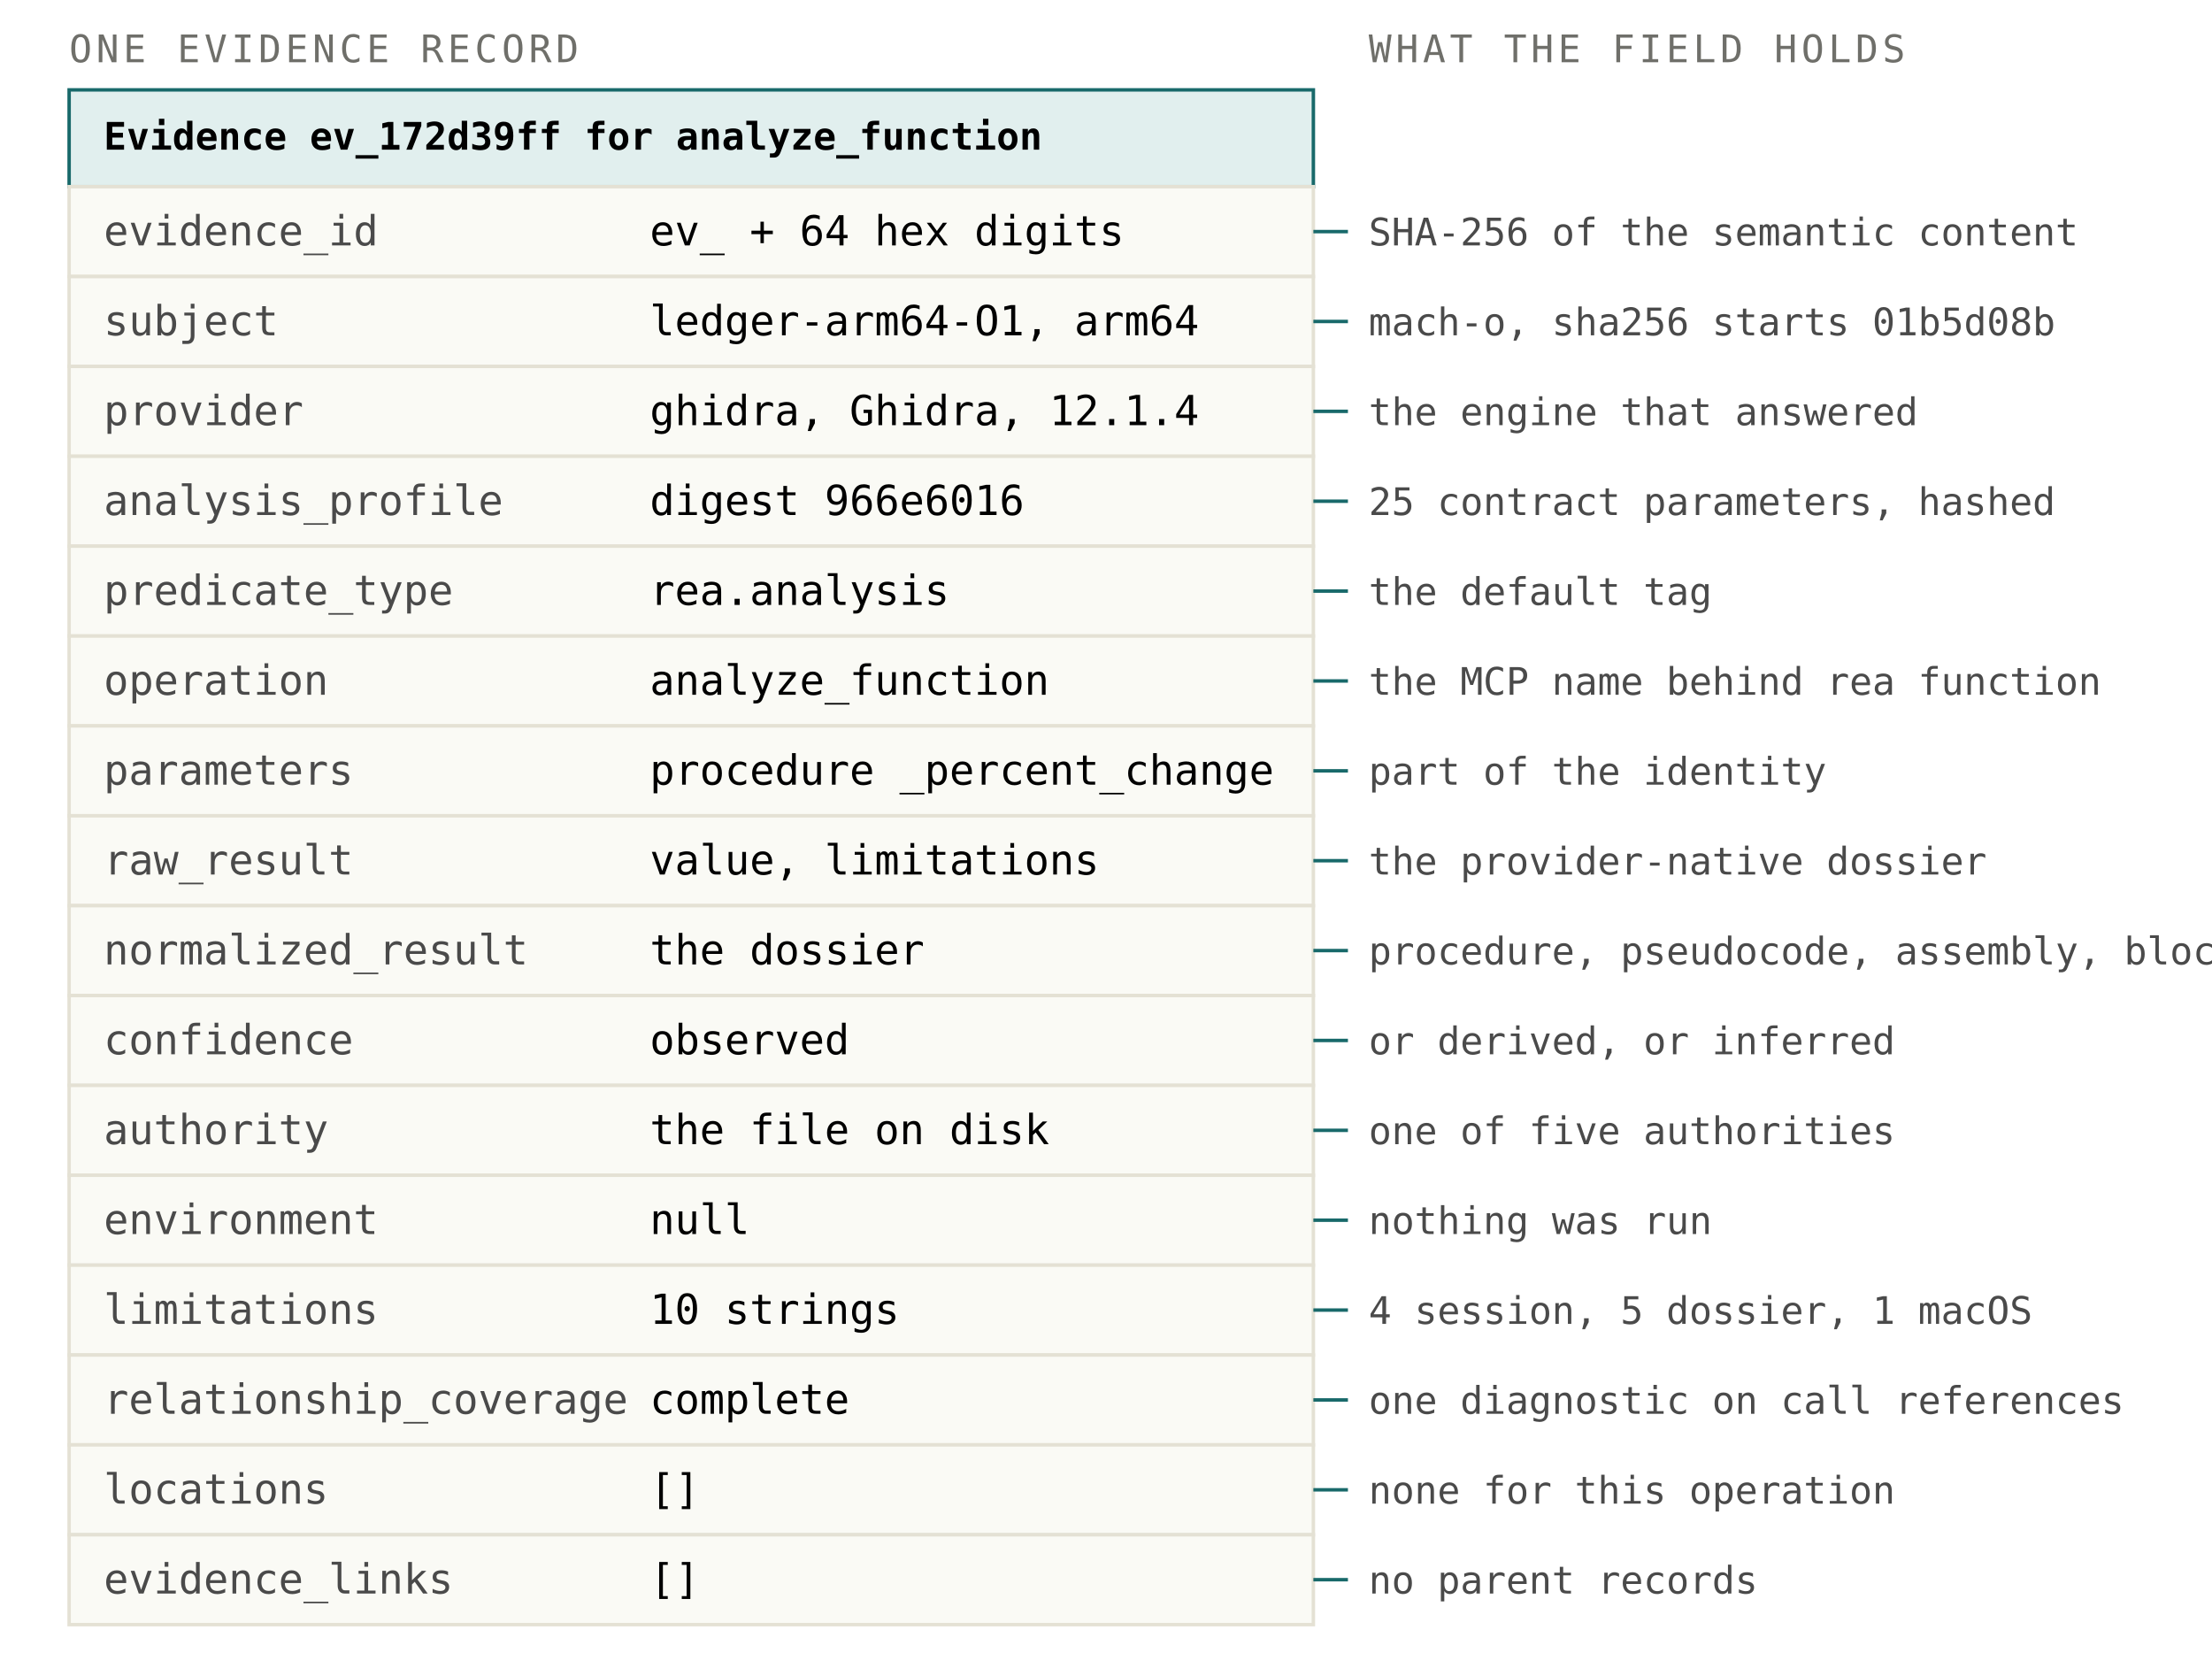
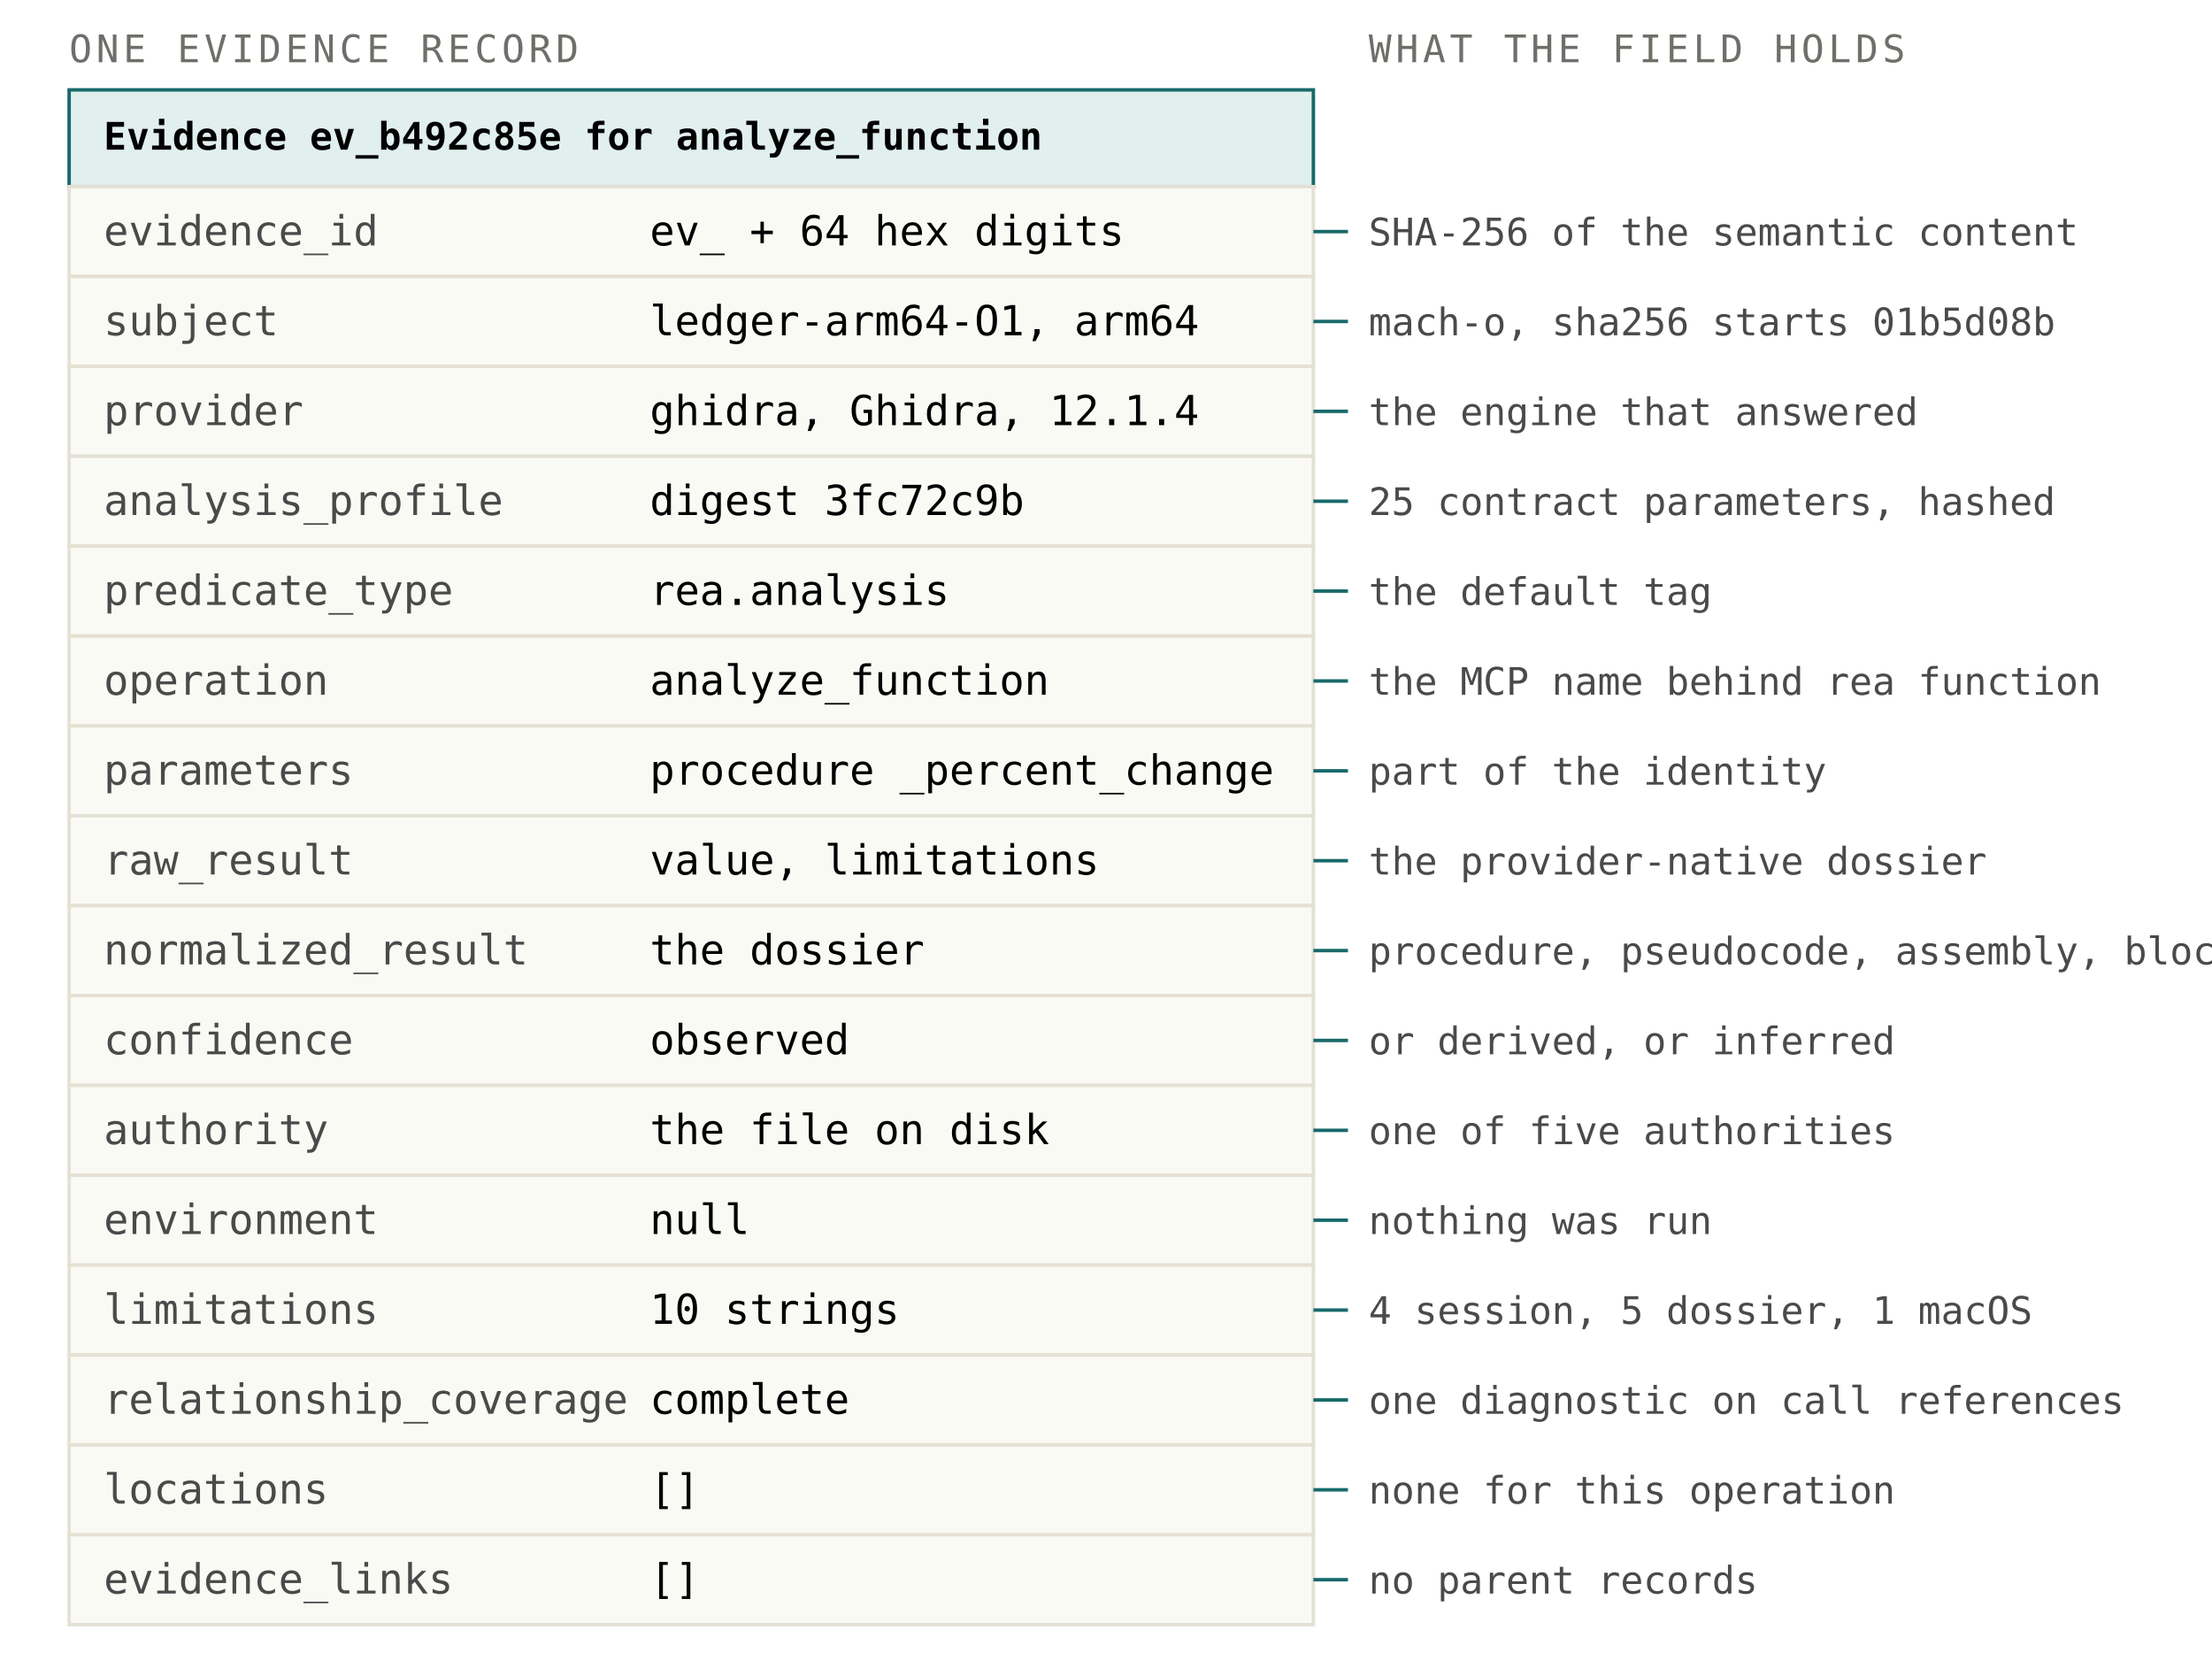
<svg xmlns="http://www.w3.org/2000/svg" viewBox="0 0 640 478" role="img" aria-labelledby="fig-1-3-title fig-1-3-desc" font-family="JetBrains Mono, ui-monospace, monospace">
  <text x="20" y="18" font-size="11" letter-spacing="1.2" fill="var(--m-ink-mute, #6f6f6a)">ONE EVIDENCE RECORD</text>
  <text x="396" y="18" font-size="11" letter-spacing="1.2" fill="var(--m-ink-mute, #6f6f6a)">WHAT THE FIELD HOLDS</text>
  <rect x="20" y="26" width="360" height="28" fill="var(--m-teal-fill, #e1efee)" stroke="var(--m-teal-ink, #18696a)" />
-   <text x="30" y="43.3" font-size="11" font-weight="700">Evidence ev_172d39ff for analyze_function</text>
+   <text x="30" y="43.3" font-size="11" font-weight="700">Evidence ev_b492c85e for analyze_function</text>
  <rect x="20" y="54" width="360" height="26" fill="var(--m-paper, #fafaf5)" stroke="var(--m-panel-edge, #e4e1d4)" />
  <text x="30" y="71" font-size="12" fill="var(--m-ink-soft, #4a4a4a)">evidence_id</text>
  <text x="188" y="71" font-size="12">ev_ + 64 hex digits</text>
  <line x1="380" y1="67" x2="390" y2="67" stroke="var(--m-teal-ink, #18696a)" stroke-width="1" />
  <text x="396" y="71" font-size="11" class="m-serif" fill="var(--m-ink-soft, #4a4a4a)">SHA-256 of the semantic content</text>
  <rect x="20" y="80" width="360" height="26" fill="var(--m-paper, #fafaf5)" stroke="var(--m-panel-edge, #e4e1d4)" />
  <text x="30" y="97" font-size="12" fill="var(--m-ink-soft, #4a4a4a)">subject</text>
  <text x="188" y="97" font-size="12">ledger-arm64-O1, arm64</text>
  <line x1="380" y1="93" x2="390" y2="93" stroke="var(--m-teal-ink, #18696a)" stroke-width="1" />
  <text x="396" y="97" font-size="11" class="m-serif" fill="var(--m-ink-soft, #4a4a4a)">mach-o, sha256 starts 01b5d08b</text>
  <rect x="20" y="106" width="360" height="26" fill="var(--m-paper, #fafaf5)" stroke="var(--m-panel-edge, #e4e1d4)" />
  <text x="30" y="123" font-size="12" fill="var(--m-ink-soft, #4a4a4a)">provider</text>
  <text x="188" y="123" font-size="12">ghidra, Ghidra, 12.1.4</text>
  <line x1="380" y1="119" x2="390" y2="119" stroke="var(--m-teal-ink, #18696a)" stroke-width="1" />
  <text x="396" y="123" font-size="11" class="m-serif" fill="var(--m-ink-soft, #4a4a4a)">the engine that answered</text>
  <rect x="20" y="132" width="360" height="26" fill="var(--m-paper, #fafaf5)" stroke="var(--m-panel-edge, #e4e1d4)" />
  <text x="30" y="149" font-size="12" fill="var(--m-ink-soft, #4a4a4a)">analysis_profile</text>
-   <text x="188" y="149" font-size="12">digest 966e6016</text>
+   <text x="188" y="149" font-size="12">digest 3fc72c9b</text>
  <line x1="380" y1="145" x2="390" y2="145" stroke="var(--m-teal-ink, #18696a)" stroke-width="1" />
  <text x="396" y="149" font-size="11" class="m-serif" fill="var(--m-ink-soft, #4a4a4a)">25 contract parameters, hashed</text>
  <rect x="20" y="158" width="360" height="26" fill="var(--m-paper, #fafaf5)" stroke="var(--m-panel-edge, #e4e1d4)" />
  <text x="30" y="175" font-size="12" fill="var(--m-ink-soft, #4a4a4a)">predicate_type</text>
  <text x="188" y="175" font-size="12">rea.analysis</text>
  <line x1="380" y1="171" x2="390" y2="171" stroke="var(--m-teal-ink, #18696a)" stroke-width="1" />
  <text x="396" y="175" font-size="11" class="m-serif" fill="var(--m-ink-soft, #4a4a4a)">the default tag</text>
  <rect x="20" y="184" width="360" height="26" fill="var(--m-paper, #fafaf5)" stroke="var(--m-panel-edge, #e4e1d4)" />
  <text x="30" y="201" font-size="12" fill="var(--m-ink-soft, #4a4a4a)">operation</text>
  <text x="188" y="201" font-size="12">analyze_function</text>
  <line x1="380" y1="197" x2="390" y2="197" stroke="var(--m-teal-ink, #18696a)" stroke-width="1" />
  <text x="396" y="201" font-size="11" class="m-serif" fill="var(--m-ink-soft, #4a4a4a)">the MCP name behind rea function</text>
  <rect x="20" y="210" width="360" height="26" fill="var(--m-paper, #fafaf5)" stroke="var(--m-panel-edge, #e4e1d4)" />
  <text x="30" y="227" font-size="12" fill="var(--m-ink-soft, #4a4a4a)">parameters</text>
  <text x="188" y="227" font-size="12">procedure _percent_change</text>
  <line x1="380" y1="223" x2="390" y2="223" stroke="var(--m-teal-ink, #18696a)" stroke-width="1" />
  <text x="396" y="227" font-size="11" class="m-serif" fill="var(--m-ink-soft, #4a4a4a)">part of the identity</text>
  <rect x="20" y="236" width="360" height="26" fill="var(--m-paper, #fafaf5)" stroke="var(--m-panel-edge, #e4e1d4)" />
  <text x="30" y="253" font-size="12" fill="var(--m-ink-soft, #4a4a4a)">raw_result</text>
  <text x="188" y="253" font-size="12">value, limitations</text>
  <line x1="380" y1="249" x2="390" y2="249" stroke="var(--m-teal-ink, #18696a)" stroke-width="1" />
  <text x="396" y="253" font-size="11" class="m-serif" fill="var(--m-ink-soft, #4a4a4a)">the provider-native dossier</text>
  <rect x="20" y="262" width="360" height="26" fill="var(--m-paper, #fafaf5)" stroke="var(--m-panel-edge, #e4e1d4)" />
  <text x="30" y="279" font-size="12" fill="var(--m-ink-soft, #4a4a4a)">normalized_result</text>
  <text x="188" y="279" font-size="12">the dossier</text>
  <line x1="380" y1="275" x2="390" y2="275" stroke="var(--m-teal-ink, #18696a)" stroke-width="1" />
  <text x="396" y="279" font-size="11" class="m-serif" fill="var(--m-ink-soft, #4a4a4a)">procedure, pseudocode, assembly, blocks</text>
  <rect x="20" y="288" width="360" height="26" fill="var(--m-paper, #fafaf5)" stroke="var(--m-panel-edge, #e4e1d4)" />
  <text x="30" y="305" font-size="12" fill="var(--m-ink-soft, #4a4a4a)">confidence</text>
  <text x="188" y="305" font-size="12">observed</text>
  <line x1="380" y1="301" x2="390" y2="301" stroke="var(--m-teal-ink, #18696a)" stroke-width="1" />
  <text x="396" y="305" font-size="11" class="m-serif" fill="var(--m-ink-soft, #4a4a4a)">or derived, or inferred</text>
  <rect x="20" y="314" width="360" height="26" fill="var(--m-paper, #fafaf5)" stroke="var(--m-panel-edge, #e4e1d4)" />
  <text x="30" y="331" font-size="12" fill="var(--m-ink-soft, #4a4a4a)">authority</text>
  <text x="188" y="331" font-size="12">the file on disk</text>
  <line x1="380" y1="327" x2="390" y2="327" stroke="var(--m-teal-ink, #18696a)" stroke-width="1" />
  <text x="396" y="331" font-size="11" class="m-serif" fill="var(--m-ink-soft, #4a4a4a)">one of five authorities</text>
  <rect x="20" y="340" width="360" height="26" fill="var(--m-paper, #fafaf5)" stroke="var(--m-panel-edge, #e4e1d4)" />
  <text x="30" y="357" font-size="12" fill="var(--m-ink-soft, #4a4a4a)">environment</text>
  <text x="188" y="357" font-size="12">null</text>
  <line x1="380" y1="353" x2="390" y2="353" stroke="var(--m-teal-ink, #18696a)" stroke-width="1" />
  <text x="396" y="357" font-size="11" class="m-serif" fill="var(--m-ink-soft, #4a4a4a)">nothing was run</text>
  <rect x="20" y="366" width="360" height="26" fill="var(--m-paper, #fafaf5)" stroke="var(--m-panel-edge, #e4e1d4)" />
  <text x="30" y="383" font-size="12" fill="var(--m-ink-soft, #4a4a4a)">limitations</text>
  <text x="188" y="383" font-size="12">10 strings</text>
  <line x1="380" y1="379" x2="390" y2="379" stroke="var(--m-teal-ink, #18696a)" stroke-width="1" />
  <text x="396" y="383" font-size="11" class="m-serif" fill="var(--m-ink-soft, #4a4a4a)">4 session, 5 dossier, 1 macOS</text>
  <rect x="20" y="392" width="360" height="26" fill="var(--m-paper, #fafaf5)" stroke="var(--m-panel-edge, #e4e1d4)" />
  <text x="30" y="409" font-size="12" fill="var(--m-ink-soft, #4a4a4a)">relationship_coverage</text>
  <text x="188" y="409" font-size="12">complete</text>
  <line x1="380" y1="405" x2="390" y2="405" stroke="var(--m-teal-ink, #18696a)" stroke-width="1" />
  <text x="396" y="409" font-size="11" class="m-serif" fill="var(--m-ink-soft, #4a4a4a)">one diagnostic on call references</text>
  <rect x="20" y="418" width="360" height="26" fill="var(--m-paper, #fafaf5)" stroke="var(--m-panel-edge, #e4e1d4)" />
  <text x="30" y="435" font-size="12" fill="var(--m-ink-soft, #4a4a4a)">locations</text>
  <text x="188" y="435" font-size="12">[]</text>
  <line x1="380" y1="431" x2="390" y2="431" stroke="var(--m-teal-ink, #18696a)" stroke-width="1" />
  <text x="396" y="435" font-size="11" class="m-serif" fill="var(--m-ink-soft, #4a4a4a)">none for this operation</text>
  <rect x="20" y="444" width="360" height="26" fill="var(--m-paper, #fafaf5)" stroke="var(--m-panel-edge, #e4e1d4)" />
  <text x="30" y="461" font-size="12" fill="var(--m-ink-soft, #4a4a4a)">evidence_links</text>
  <text x="188" y="461" font-size="12">[]</text>
  <line x1="380" y1="457" x2="390" y2="457" stroke="var(--m-teal-ink, #18696a)" stroke-width="1" />
  <text x="396" y="461" font-size="11" class="m-serif" fill="var(--m-ink-soft, #4a4a4a)">no parent records</text>
</svg>
